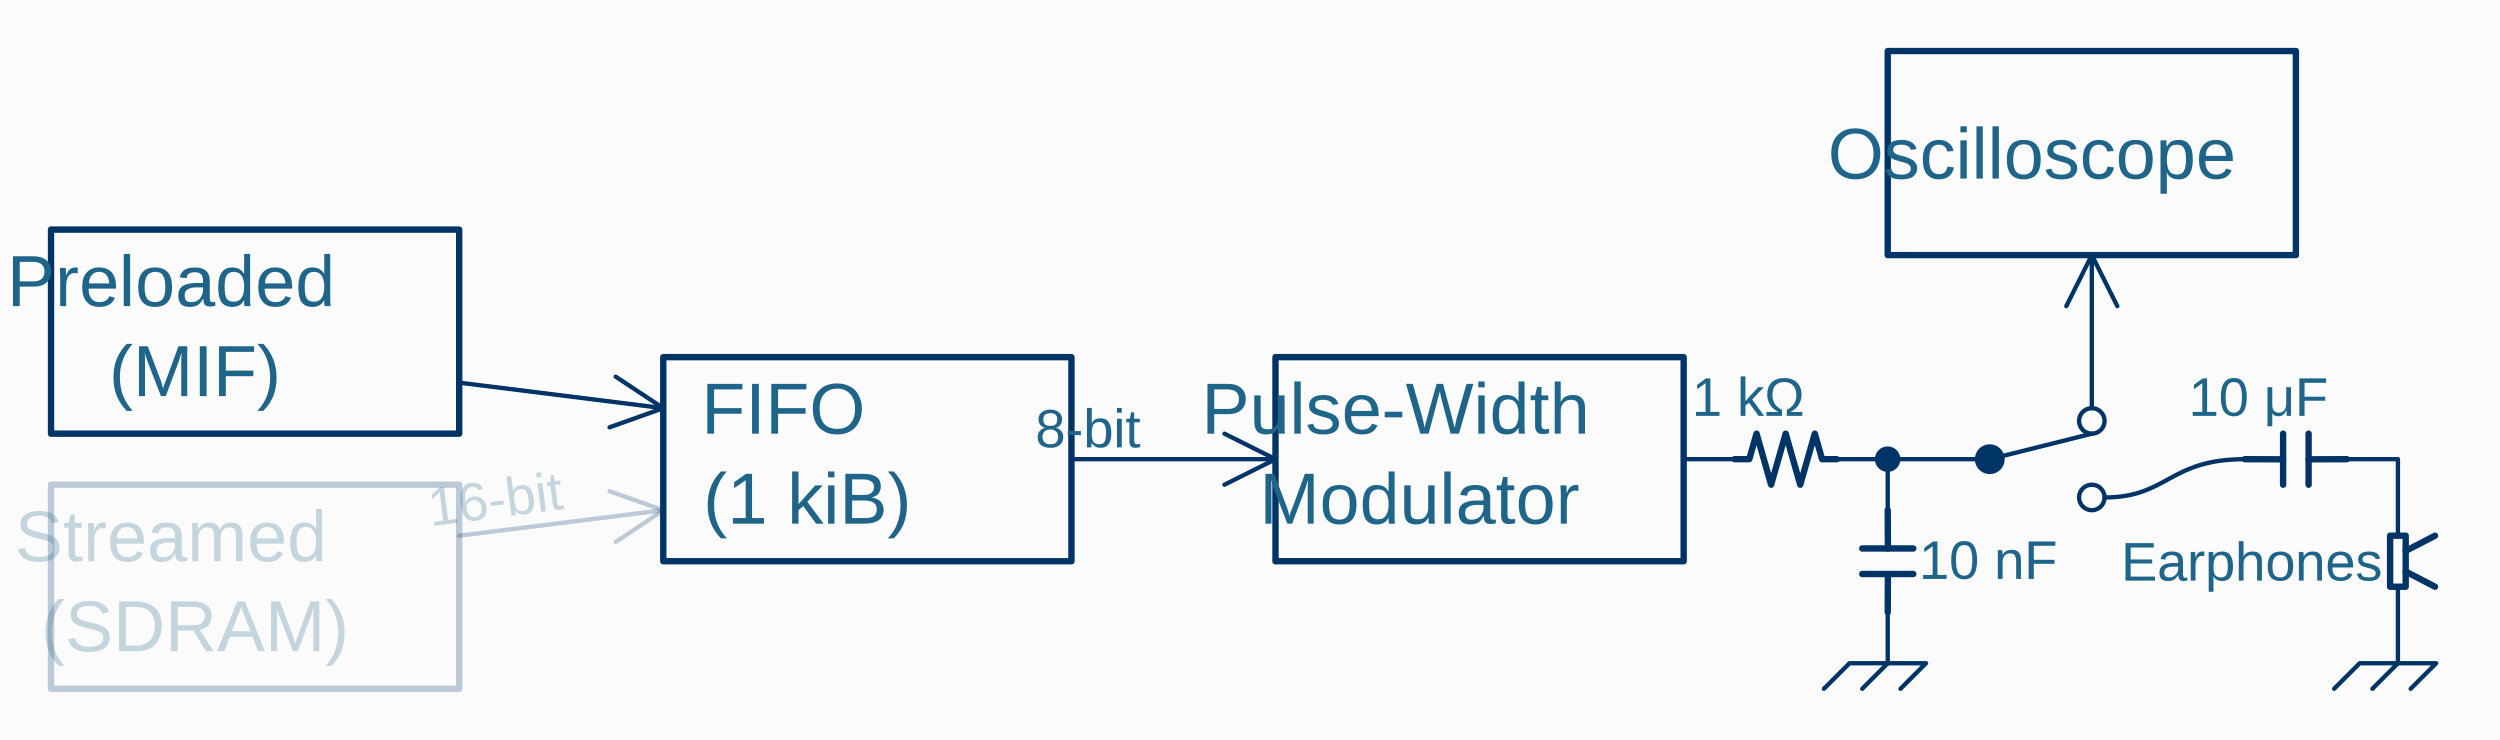
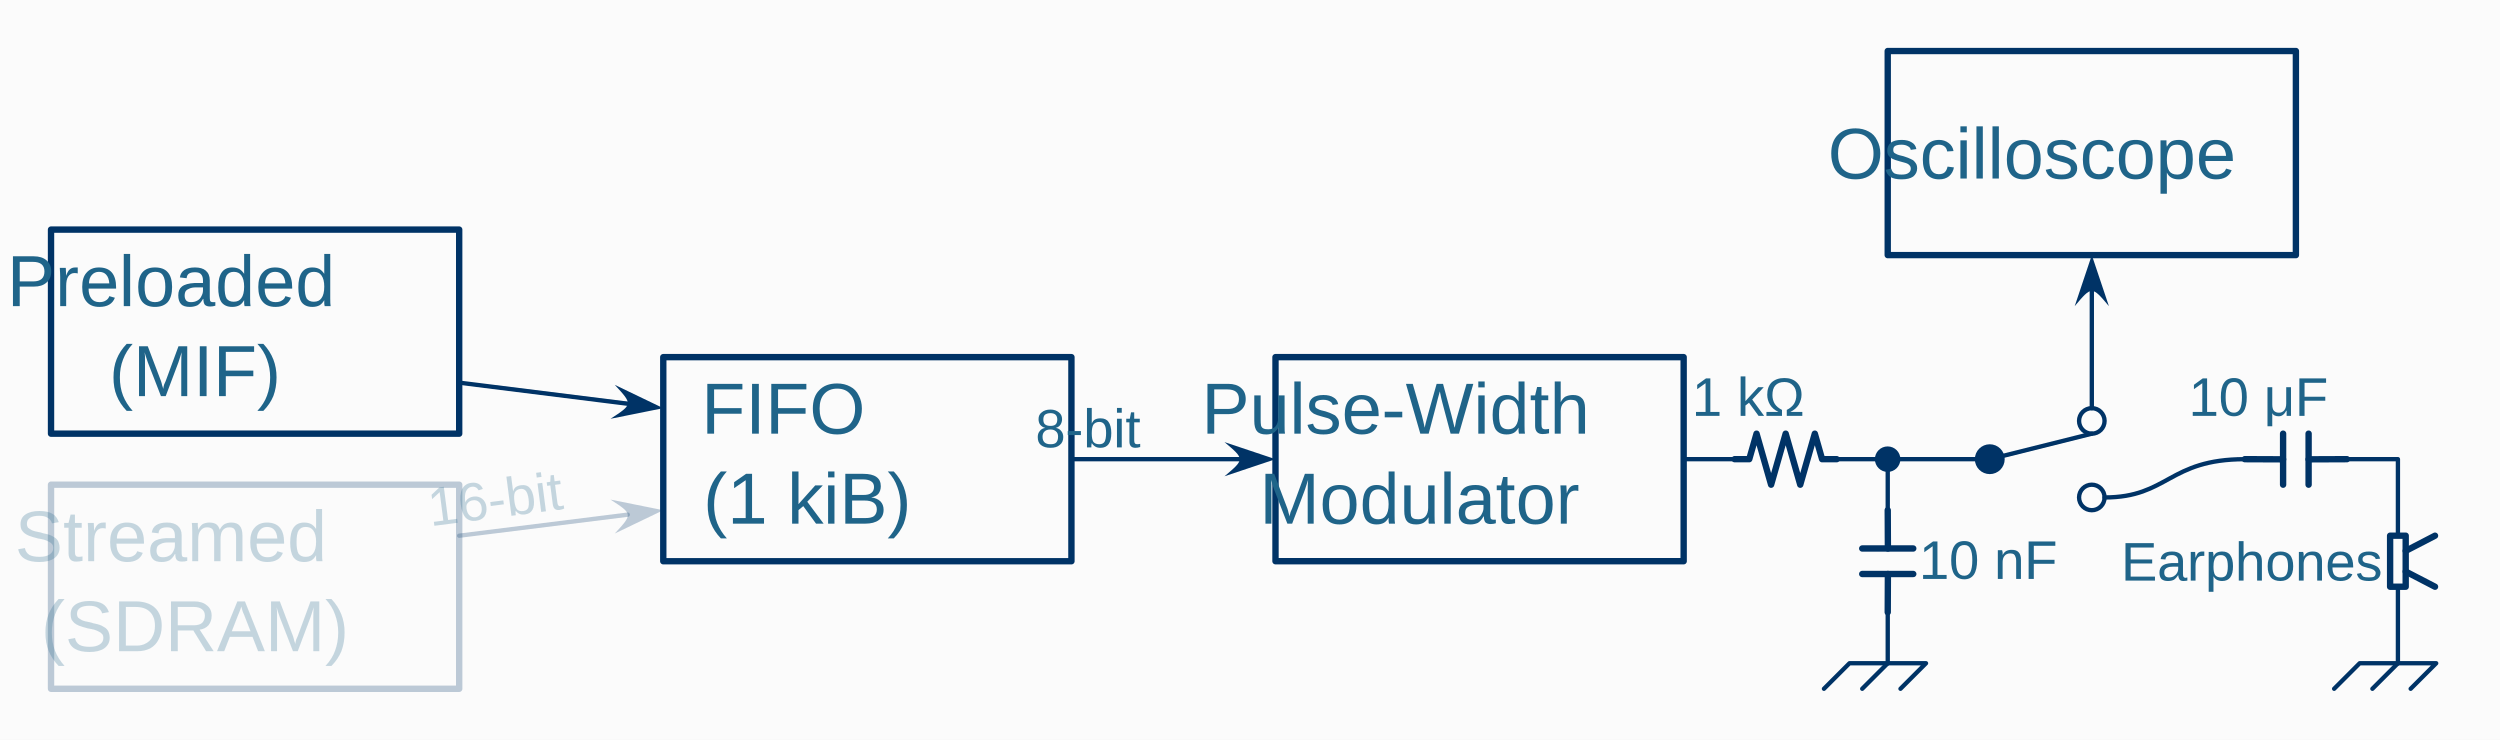
<svg xmlns="http://www.w3.org/2000/svg" width="98mm" height="29mm" id="svg2" version="1.1" viewBox="0 0 98 29">
  <defs id="defs4">
    </defs>
  <g id="layer5" transform="translate(-296.7069,-454.0158)">
    <rect style="fill:#ffffff;fill-opacity:0.75;stroke-width:0.265" id="rect1" width="97.999" height="29" x="296.707" y="454.016" />
  </g>
  <g id="layer1" transform="translate(-197.8256,233.0646)">
    <rect y="-219.065" x="247.825" height="8" width="16" id="rect4081-1-2-9-4" style="fill:none;stroke:#003366;stroke-width:0.25;stroke-linecap:round;stroke-linejoin:round;stroke-miterlimit:4;stroke-dasharray:none;stroke-dashoffset:0;stroke-opacity:1" />
    <path id="path4498" d="m 263.825,-215.065 h 2" style="fill:none;stroke:#003366;stroke-width:0.17;stroke-linecap:round;stroke-linejoin:round;stroke-miterlimit:4;stroke-dasharray:none;stroke-dashoffset:0;stroke-opacity:1" />
    <path style="fill:none;stroke:#003366;stroke-width:0.17;stroke-linecap:round;stroke-linejoin:round;stroke-miterlimit:4;stroke-dasharray:none;stroke-dashoffset:0;stroke-opacity:1" d="m 271.825,-213.065 v -2 h -2" id="path4506" />
    <path style="fill:none;stroke:#003366;stroke-width:0.17;stroke-linecap:round;stroke-linejoin:round;stroke-miterlimit:4;stroke-dasharray:none;stroke-dashoffset:0;stroke-opacity:1" d="m 269.325,-206.065 1,-1 h 3 l -1,1" id="path4508" />
    <path style="fill:none;stroke:#003366;stroke-width:0.17;stroke-linecap:round;stroke-linejoin:round;stroke-miterlimit:4;stroke-dasharray:none;stroke-dashoffset:0;stroke-opacity:1" d="m 271.825,-207.065 -1,1" id="path4510" />
    <path style="fill:none;stroke:#003366;stroke-width:0.17;stroke-linecap:round;stroke-linejoin:round;stroke-miterlimit:4;stroke-dasharray:none;stroke-dashoffset:0;stroke-opacity:1" d="m 271.825,-207.065 v -2" id="path4512" />
    <path style="fill:none;stroke:#003366;stroke-width:0.25;stroke-linecap:round;stroke-linejoin:round;stroke-miterlimit:4;stroke-dasharray:none;stroke-dashoffset:0;stroke-opacity:1" d="m 265.825,-215.065 h 0.571 l 0.286,-1 0.571,2 0.571,-2 0.571,2 0.571,-2 0.286,1 h 0.571" id="path4504" />
    <path style="fill:none;stroke:#003366;stroke-width:0.25;stroke-linecap:round;stroke-linejoin:round;stroke-miterlimit:4;stroke-dasharray:none;stroke-dashoffset:0;stroke-opacity:1" d="m 271.825,-213.065 0.006,1.501" id="path4532" />
    <path style="fill:none;stroke:#003366;stroke-width:0.25;stroke-linecap:round;stroke-linejoin:round;stroke-miterlimit:4;stroke-dasharray:none;stroke-dashoffset:0;stroke-opacity:1" d="m 271.831,-210.564 -0.006,1.499" id="path4534" />
    <path style="fill:none;stroke:#003366;stroke-width:0.25;stroke-linecap:round;stroke-linejoin:round;stroke-miterlimit:4;stroke-dasharray:none;stroke-dashoffset:0;stroke-opacity:1" d="m 272.825,-210.564 h -2" id="path4536" />
    <path style="fill:none;stroke:#003366;stroke-width:0.25;stroke-linecap:round;stroke-linejoin:round;stroke-miterlimit:4;stroke-dasharray:none;stroke-dashoffset:0;stroke-opacity:1" d="m 272.825,-211.564 h -2" id="path4538" />
    <path style="fill:none;stroke:#003366;stroke-width:0.17;stroke-linecap:round;stroke-linejoin:round;stroke-miterlimit:4;stroke-dasharray:none;stroke-dashoffset:0;stroke-opacity:1" d="m 271.825,-215.065 h 4" id="path4540" />
    <circle style="fill:#003366;fill-opacity:1;stroke:none;stroke-width:0.34;stroke-miterlimit:4;stroke-dasharray:none;stroke-opacity:1" id="path4105-3" cx="271.821" cy="-215.065" r="0.5" />
    <path style="fill:none;stroke:#003366;stroke-width:0.25;stroke-linecap:round;stroke-linejoin:round;stroke-miterlimit:4;stroke-dasharray:none;stroke-dashoffset:0;stroke-opacity:1" d="m 289.824,-215.065 -1.501,0.006" id="path4532-8" />
    <path style="fill:none;stroke:#003366;stroke-width:0.25;stroke-linecap:round;stroke-linejoin:round;stroke-miterlimit:4;stroke-dasharray:none;stroke-dashoffset:0;stroke-opacity:1" d="m 287.323,-215.059 -1.499,-0.006" id="path4534-7" />
    <path style="fill:none;stroke:#003366;stroke-width:0.25;stroke-linecap:round;stroke-linejoin:round;stroke-miterlimit:4;stroke-dasharray:none;stroke-dashoffset:0;stroke-opacity:1" d="m 287.323,-214.065 v -2" id="path4536-4" />
    <path style="fill:none;stroke:#003366;stroke-width:0.25;stroke-linecap:round;stroke-linejoin:round;stroke-miterlimit:4;stroke-dasharray:none;stroke-dashoffset:0;stroke-opacity:1" d="m 288.323,-214.065 v -2" id="path4538-0" />
    <text xml:space="preserve" style="font-style:normal;font-variant:normal;font-weight:normal;font-stretch:normal;font-size:2.117px;line-height:0%;font-family:Arial;-inkscape-font-specification:Arial;text-align:center;letter-spacing:0px;word-spacing:0px;text-anchor:middle;fill:#1f6489;fill-opacity:1;stroke:none;stroke-width:0.282" x="267.825" y="-216.761" id="text3889-4-4-1-7">
      <tspan x="267.825" y="-216.761" style="font-size:2.117px;line-height:1.25;stroke-width:0.282" id="tspan4628-8-8">1 kΩ</tspan>
    </text>
    <text xml:space="preserve" style="font-style:normal;font-variant:normal;font-weight:normal;font-stretch:normal;font-size:2.117px;line-height:0%;font-family:Arial;-inkscape-font-specification:Arial;text-align:center;letter-spacing:0px;word-spacing:0px;text-anchor:middle;fill:#1f6489;fill-opacity:1;stroke:none;stroke-width:0.282" x="287.824" y="-216.761" id="text3889-4-4-1-7-6">
      <tspan x="287.824" y="-216.761" style="font-size:2.117px;line-height:1.25;stroke-width:0.282" id="tspan4628-8-8-8">10 μF</tspan>
    </text>
    <text xml:space="preserve" style="font-style:normal;font-variant:normal;font-weight:normal;font-stretch:normal;font-size:2.117px;line-height:0%;font-family:Arial;-inkscape-font-specification:Arial;text-align:start;letter-spacing:0px;word-spacing:0px;text-anchor:start;fill:#1f6489;fill-opacity:1;stroke:none;stroke-width:0.282" x="273.054" y="-210.371" id="text3889-4-4-1-7-6-6">
      <tspan x="273.054" y="-210.371" style="font-size:2.117px;line-height:1.25;text-align:start;text-anchor:start;stroke-width:0.282" id="tspan4628-8-8-8-8">10 nF</tspan>
    </text>
    <path style="fill:none;stroke:#003366;stroke-width:0.25;stroke-linecap:round;stroke-linejoin:round;stroke-miterlimit:4;stroke-dasharray:none;stroke-dashoffset:0;stroke-opacity:1" d="m 291.518,-212.065 v 2 h 0.611 v -2 z" id="path4532-7" />
    <path style="opacity:1;fill:none;fill-opacity:1;stroke:#003366;stroke-width:0.25;stroke-linecap:round;stroke-linejoin:round;stroke-miterlimit:4;stroke-dasharray:none;stroke-opacity:1" d="m 292.13,-211.47 1.148,-0.595" id="path4752" />
    <path id="path4754" d="m 293.278,-210.065 -1.148,-0.595" style="opacity:1;fill:none;fill-opacity:1;stroke:#003366;stroke-width:0.25;stroke-linecap:round;stroke-linejoin:round;stroke-miterlimit:4;stroke-dasharray:none;stroke-opacity:1" />
    <path style="opacity:1;fill:none;fill-opacity:1;stroke:#003366;stroke-width:0.17;stroke-linecap:round;stroke-linejoin:round;stroke-miterlimit:4;stroke-dasharray:none;stroke-opacity:1" d="m 289.824,-215.065 h 2 v 3" id="path4756" />
    <path style="opacity:1;fill:none;fill-opacity:1;stroke:#003366;stroke-width:0.17;stroke-linecap:round;stroke-linejoin:round;stroke-miterlimit:4;stroke-dasharray:none;stroke-opacity:1" d="m 291.824,-210.065 v 3" id="path4758" />
    <path id="path4760" d="m 289.324,-206.065 1,-1 h 3 l -1,1" style="fill:none;stroke:#003366;stroke-width:0.17;stroke-linecap:round;stroke-linejoin:round;stroke-miterlimit:4;stroke-dasharray:none;stroke-dashoffset:0;stroke-opacity:1" />
    <path id="path4762" d="m 291.824,-207.065 -1,1" style="fill:none;stroke:#003366;stroke-width:0.17;stroke-linecap:round;stroke-linejoin:round;stroke-miterlimit:4;stroke-dasharray:none;stroke-dashoffset:0;stroke-opacity:1" />
    <text xml:space="preserve" style="font-style:normal;font-variant:normal;font-weight:normal;font-stretch:normal;font-size:2.117px;line-height:0%;font-family:Arial;-inkscape-font-specification:Arial;text-align:start;letter-spacing:0px;word-spacing:0px;text-anchor:start;fill:#1f6489;fill-opacity:1;stroke:none;stroke-width:0.282" x="280.973" y="-210.305" id="text3889-4-4-1-7-6-6-7">
      <tspan x="280.973" y="-210.305" style="font-size:2.117px;line-height:1.25;text-align:start;text-anchor:start;stroke-width:0.282" id="tspan4628-8-8-8-8-2">Earphones</tspan>
    </text>
  </g>
  <g id="layer3" transform="translate(-296.7069,-454.0158)" />
  <g id="layer2" transform="translate(-296.7069,-454.0158)">
    <text id="text4083-7-1-5-1" y="471.016" x="354.706" style="font-style:normal;font-variant:normal;font-weight:normal;font-stretch:normal;font-size:3.387px;line-height:0%;font-family:Arial;-inkscape-font-specification:Arial;text-align:center;letter-spacing:0px;word-spacing:0px;text-anchor:middle;fill:#1f6489;fill-opacity:1;stroke:none;stroke-width:0.282" xml:space="preserve">
      <tspan y="471.016" x="354.706" id="tspan4386-3" style="font-size:2.822px;line-height:1.25;stroke-width:0.282">Pulse-Width</tspan>
      <tspan y="474.543" x="354.706" id="tspan4460" style="font-size:2.822px;line-height:1.25;stroke-width:0.282">Modulator</tspan>
    </text>
    <g id="layer3-9" transform="translate(-226.9914,-55.52558)" />
    <rect style="fill:none;stroke:#003366;stroke-width:0.25;stroke-linecap:round;stroke-linejoin:round;stroke-miterlimit:4;stroke-dasharray:none;stroke-dashoffset:0;stroke-opacity:1" id="rect3887-9-2-0-6" width="16" height="8" x="322.707" y="468.016" />
    <text xml:space="preserve" style="font-style:normal;font-variant:normal;font-weight:normal;font-stretch:normal;font-size:3.387px;line-height:0%;font-family:Arial;-inkscape-font-specification:Arial;text-align:center;letter-spacing:0px;word-spacing:0px;text-anchor:middle;fill:#1f6489;fill-opacity:1;stroke:none;stroke-width:0.282" x="330.706" y="471.016" id="text3889-4-4-2-9">
      <tspan x="330.706" y="471.016" style="font-size:2.822px;line-height:1.25;stroke-width:0.282" id="tspan4832-4">FIFO</tspan>
      <tspan x="330.706" y="474.543" style="font-size:2.822px;line-height:1.25;stroke-width:0.282" id="tspan4614">(1 kiB)</tspan>
    </text>
-     <path style="opacity:1;fill:none;fill-opacity:1;stroke:#003366;stroke-width:0.17;stroke-linecap:round;stroke-linejoin:round;stroke-miterlimit:4;stroke-dasharray:none;stroke-opacity:1" d="m 338.706,472.016 h 8" id="path4951" />
    <circle style="opacity:1;fill:none;fill-opacity:1;stroke:#003366;stroke-width:0.17;stroke-linecap:round;stroke-linejoin:round;stroke-miterlimit:4;stroke-dasharray:none;stroke-opacity:1" id="path4836-53" cx="-473.516" cy="378.706" r="0.5" transform="rotate(-90)" />
    <circle style="opacity:1;fill:none;fill-opacity:1;stroke:#003366;stroke-width:0.17;stroke-linecap:round;stroke-linejoin:round;stroke-miterlimit:4;stroke-dasharray:none;stroke-opacity:1" id="path4836-5-0" cx="-470.516" cy="378.706" r="0.5" transform="rotate(-90)" />
    <circle style="opacity:1;fill:#003366;fill-opacity:1;stroke:#003366;stroke-width:0.17;stroke-linecap:round;stroke-linejoin:round;stroke-miterlimit:4;stroke-dasharray:none;stroke-opacity:1" id="path4836-4-1" cx="-472.016" cy="374.706" r="0.5" transform="rotate(-90)" />
    <path style="opacity:1;fill:none;fill-opacity:1;stroke:#003366;stroke-width:0.17;stroke-linecap:round;stroke-linejoin:round;stroke-miterlimit:4;stroke-dasharray:none;stroke-opacity:1" d="m 374.706,472.016 4,-1" id="path4868-9" />
    <path style="opacity:1;fill:none;fill-opacity:1;stroke:#003366;stroke-width:0.17;stroke-linecap:round;stroke-linejoin:round;stroke-miterlimit:4;stroke-dasharray:none;stroke-opacity:1" d="m 379.206,473.516 c 2.5,0 2.5,-1.5 5.5,-1.5" id="path4949-6" />
    <rect style="fill:none;stroke:#003366;stroke-width:0.25;stroke-linecap:round;stroke-linejoin:round;stroke-miterlimit:4;stroke-dasharray:none;stroke-dashoffset:0;stroke-opacity:1" id="rect3887-8-8" width="16" height="8" x="370.706" y="456.016" />
    <text xml:space="preserve" style="font-style:normal;font-variant:normal;font-weight:normal;font-stretch:normal;font-size:3.387px;line-height:0%;font-family:Arial;-inkscape-font-specification:Arial;text-align:center;letter-spacing:0px;word-spacing:0px;text-anchor:middle;fill:#1f6489;fill-opacity:1;stroke:none;stroke-width:0.282" x="378.706" y="461.016" id="text3889-3-8">
      <tspan x="378.706" y="461.016" id="tspan3897-3-1" style="font-size:2.822px;line-height:1.25;stroke-width:0.282">Oscilloscope</tspan>
    </text>
-     <path style="opacity:1;fill:none;fill-opacity:1;stroke:#003366;stroke-width:0.17;stroke-linecap:round;stroke-linejoin:round;stroke-miterlimit:4;stroke-dasharray:none;stroke-opacity:1" d="m 378.706,470.016 v -6" id="path5009" />
-     <path style="opacity:1;fill:none;fill-opacity:1;stroke:#003366;stroke-width:0.17;stroke-linecap:round;stroke-linejoin:round;stroke-miterlimit:4;stroke-dasharray:none;stroke-opacity:1" d="m 344.706,471.016 2,1 -2,1" id="path5021" />
-     <path style="opacity:1;fill:none;fill-opacity:1;stroke:#003366;stroke-width:0.17;stroke-linecap:round;stroke-linejoin:round;stroke-miterlimit:4;stroke-dasharray:none;stroke-opacity:1" d="m 377.706,466.016 1,-2 1,2" id="path5023" />
    <rect style="fill:none;stroke:#003366;stroke-width:0.25;stroke-linecap:round;stroke-linejoin:round;stroke-miterlimit:4;stroke-dasharray:none;stroke-dashoffset:0;stroke-opacity:1" id="rect3887-9-2-0-6-3" width="16" height="8" x="298.707" y="463.016" />
    <text xml:space="preserve" style="font-style:normal;font-variant:normal;font-weight:normal;font-stretch:normal;font-size:3.387px;line-height:0%;font-family:Arial;-inkscape-font-specification:Arial;text-align:center;letter-spacing:0px;word-spacing:0px;text-anchor:middle;fill:#1f6489;fill-opacity:1;stroke:none;stroke-width:0.282" x="306.707" y="466.016" id="text3889-4-4-2-9-0">
      <tspan x="306.707" y="466.016" style="font-size:2.822px;line-height:1.25;stroke-width:0.282" id="tspan4614-2">Preloaded</tspan>
      <tspan x="306.707" y="469.543" style="font-size:2.822px;line-height:1.25;stroke-width:0.282" id="tspan4660">(MIF)</tspan>
    </text>
-     <path style="opacity:1;fill:none;fill-opacity:1;stroke:#003366;stroke-width:0.17;stroke-linecap:round;stroke-linejoin:round;stroke-miterlimit:4;stroke-dasharray:none;stroke-opacity:1" d="m 314.707,469.016 8,1" id="path4951-7" />
    <rect y="473.016" x="298.707" height="8" width="16" id="rect4646" style="opacity:0.25;fill:none;stroke:#003366;stroke-width:0.25;stroke-linecap:round;stroke-linejoin:round;stroke-miterlimit:4;stroke-dasharray:none;stroke-dashoffset:0;stroke-opacity:1" />
    <text id="text4652" y="476.016" x="306.707" style="font-style:normal;font-variant:normal;font-weight:normal;font-stretch:normal;font-size:3.387px;line-height:0%;font-family:Arial;-inkscape-font-specification:Arial;text-align:center;letter-spacing:0px;word-spacing:0px;text-anchor:middle;opacity:0.25;fill:#1f6489;fill-opacity:1;stroke:none;stroke-width:0.282" xml:space="preserve">
      <tspan id="tspan4650" style="font-size:2.822px;line-height:1.25;stroke-width:0.282" y="476.016" x="306.707">Streamed</tspan>
      <tspan style="font-size:2.822px;line-height:1.25;stroke-width:0.282" y="479.543" x="306.707" id="tspan4664">(SDRAM)</tspan>
    </text>
-     <path id="path4654" d="m 314.707,475.016 8,-1" style="opacity:0.25;fill:none;fill-opacity:1;stroke:#003366;stroke-width:0.17;stroke-linecap:round;stroke-linejoin:round;stroke-miterlimit:4;stroke-dasharray:none;stroke-opacity:1" />
-     <path id="path4656" d="m 320.598,473.272 2.109,0.744 -1.86,1.241" style="opacity:0.25;fill:none;fill-opacity:1;stroke:#003366;stroke-width:0.17;stroke-linecap:round;stroke-linejoin:round;stroke-miterlimit:4;stroke-dasharray:none;stroke-opacity:1" />
-     <path style="opacity:1;fill:none;fill-opacity:1;stroke:#003366;stroke-width:0.17;stroke-linecap:round;stroke-linejoin:round;stroke-miterlimit:4;stroke-dasharray:none;stroke-opacity:1" d="m 320.601,470.767 2.106,-0.752 -1.865,-1.234" id="path4666" />
    <text xml:space="preserve" style="font-style:normal;font-variant:normal;font-weight:normal;font-stretch:normal;font-size:2.117px;line-height:0%;font-family:Arial;-inkscape-font-specification:Arial;text-align:center;letter-spacing:0px;word-spacing:0px;text-anchor:middle;opacity:0.25;fill:#1f6489;fill-opacity:1;stroke:none;stroke-width:0.282" x="254.049" y="511.033" id="text3889-4-4-2-9-0-6" transform="rotate(-7.38943)">
      <tspan x="254.049" y="511.033" style="font-size:2.117px;line-height:1.25;stroke-width:0.282" id="tspan4660-1">16-bit</tspan>
    </text>
    <text xml:space="preserve" style="font-style:normal;font-variant:normal;font-weight:normal;font-stretch:normal;font-size:3.387px;line-height:0%;font-family:Arial;-inkscape-font-specification:Arial;text-align:center;letter-spacing:0px;word-spacing:0px;text-anchor:middle;fill:#1f6489;fill-opacity:1;stroke:none;stroke-width:0.282" x="341.706" y="471.553" id="text3889-4-4-2-9-0-2">
      <tspan x="341.706" y="471.553" style="font-size:2.117px;line-height:1.25;stroke-width:0.282" id="tspan4660-6">8-bit</tspan>
    </text>
+     <path style="fill:none;fill-opacity:1;stroke:#003366;stroke-width:0.17;stroke-linecap:round;stroke-linejoin:round;stroke-miterlimit:4;stroke-dasharray:none;stroke-opacity:1" d="m 338.707,472.016 7,-5e-5" id="path4951" />
+     <path style="fill:none;fill-opacity:1;stroke:#003366;stroke-width:0.17;stroke-linecap:round;stroke-linejoin:round;stroke-miterlimit:4;stroke-dasharray:none;stroke-opacity:1" d="m 378.706,470.016 4.2e-4,-5" id="path5009" />
+     <path style="fill:#003366;fill-opacity:1;stroke:none;stroke-width:0.17;stroke-linecap:round;stroke-linejoin:round;stroke-miterlimit:4;stroke-dasharray:none;stroke-dashoffset:0;stroke-opacity:1" d="m 378.036,466.016 0.67,-2 0.67,2 c -0.67,-0.795 -0.67,-0.795 -1.34,-10e-6 z" id="path6-6-8-8-51-6" />
+     <path style="fill:none;fill-opacity:1;stroke:#003366;stroke-width:0.17;stroke-linecap:round;stroke-linejoin:round;stroke-miterlimit:4;stroke-dasharray:none;stroke-opacity:1" d="m 314.707,469.016 7,0.875" id="path4951-7" />
+     <path id="path4654" d="m 314.707,475.016 6.607,-0.826" style="opacity:0.25;fill:none;fill-opacity:1;stroke:#003366;stroke-width:0.17;stroke-linecap:round;stroke-linejoin:round;stroke-miterlimit:4;stroke-dasharray:none;stroke-opacity:1" />
+     <path style="fill:#003366;fill-opacity:1;stroke:none;stroke-width:0.17;stroke-linecap:round;stroke-linejoin:round;stroke-miterlimit:4;stroke-dasharray:none;stroke-dashoffset:0;stroke-opacity:1" d="m 344.707,471.346 2,0.67 -2,0.67 c 0.795,-0.67 0.795,-0.67 0,-1.34 z" id="path6-6-8-8-51-6-3" />
+     <path style="fill:#003468;fill-opacity:0.251;stroke:none;stroke-width:0.17;stroke-linecap:round;stroke-linejoin:round;stroke-miterlimit:4;stroke-dasharray:none;stroke-dashoffset:0;stroke-opacity:1" d="m 320.806,474.93 1.901,-0.914 -2.068,-0.416 c 0.873,0.566 0.873,0.566 0.167,1.33 z" id="path1" />
+     <path style="fill:#003366;fill-opacity:1;stroke:none;stroke-width:0.17;stroke-linecap:round;stroke-linejoin:round;stroke-miterlimit:4;stroke-dasharray:none;stroke-dashoffset:0;stroke-opacity:1" d="m 320.806,469.102 1.901,0.914 -2.068,0.416 c 0.873,-0.566 0.873,-0.566 0.167,-1.33 z" id="path6-6-8-8-51-6-4" />
  </g>
</svg>
